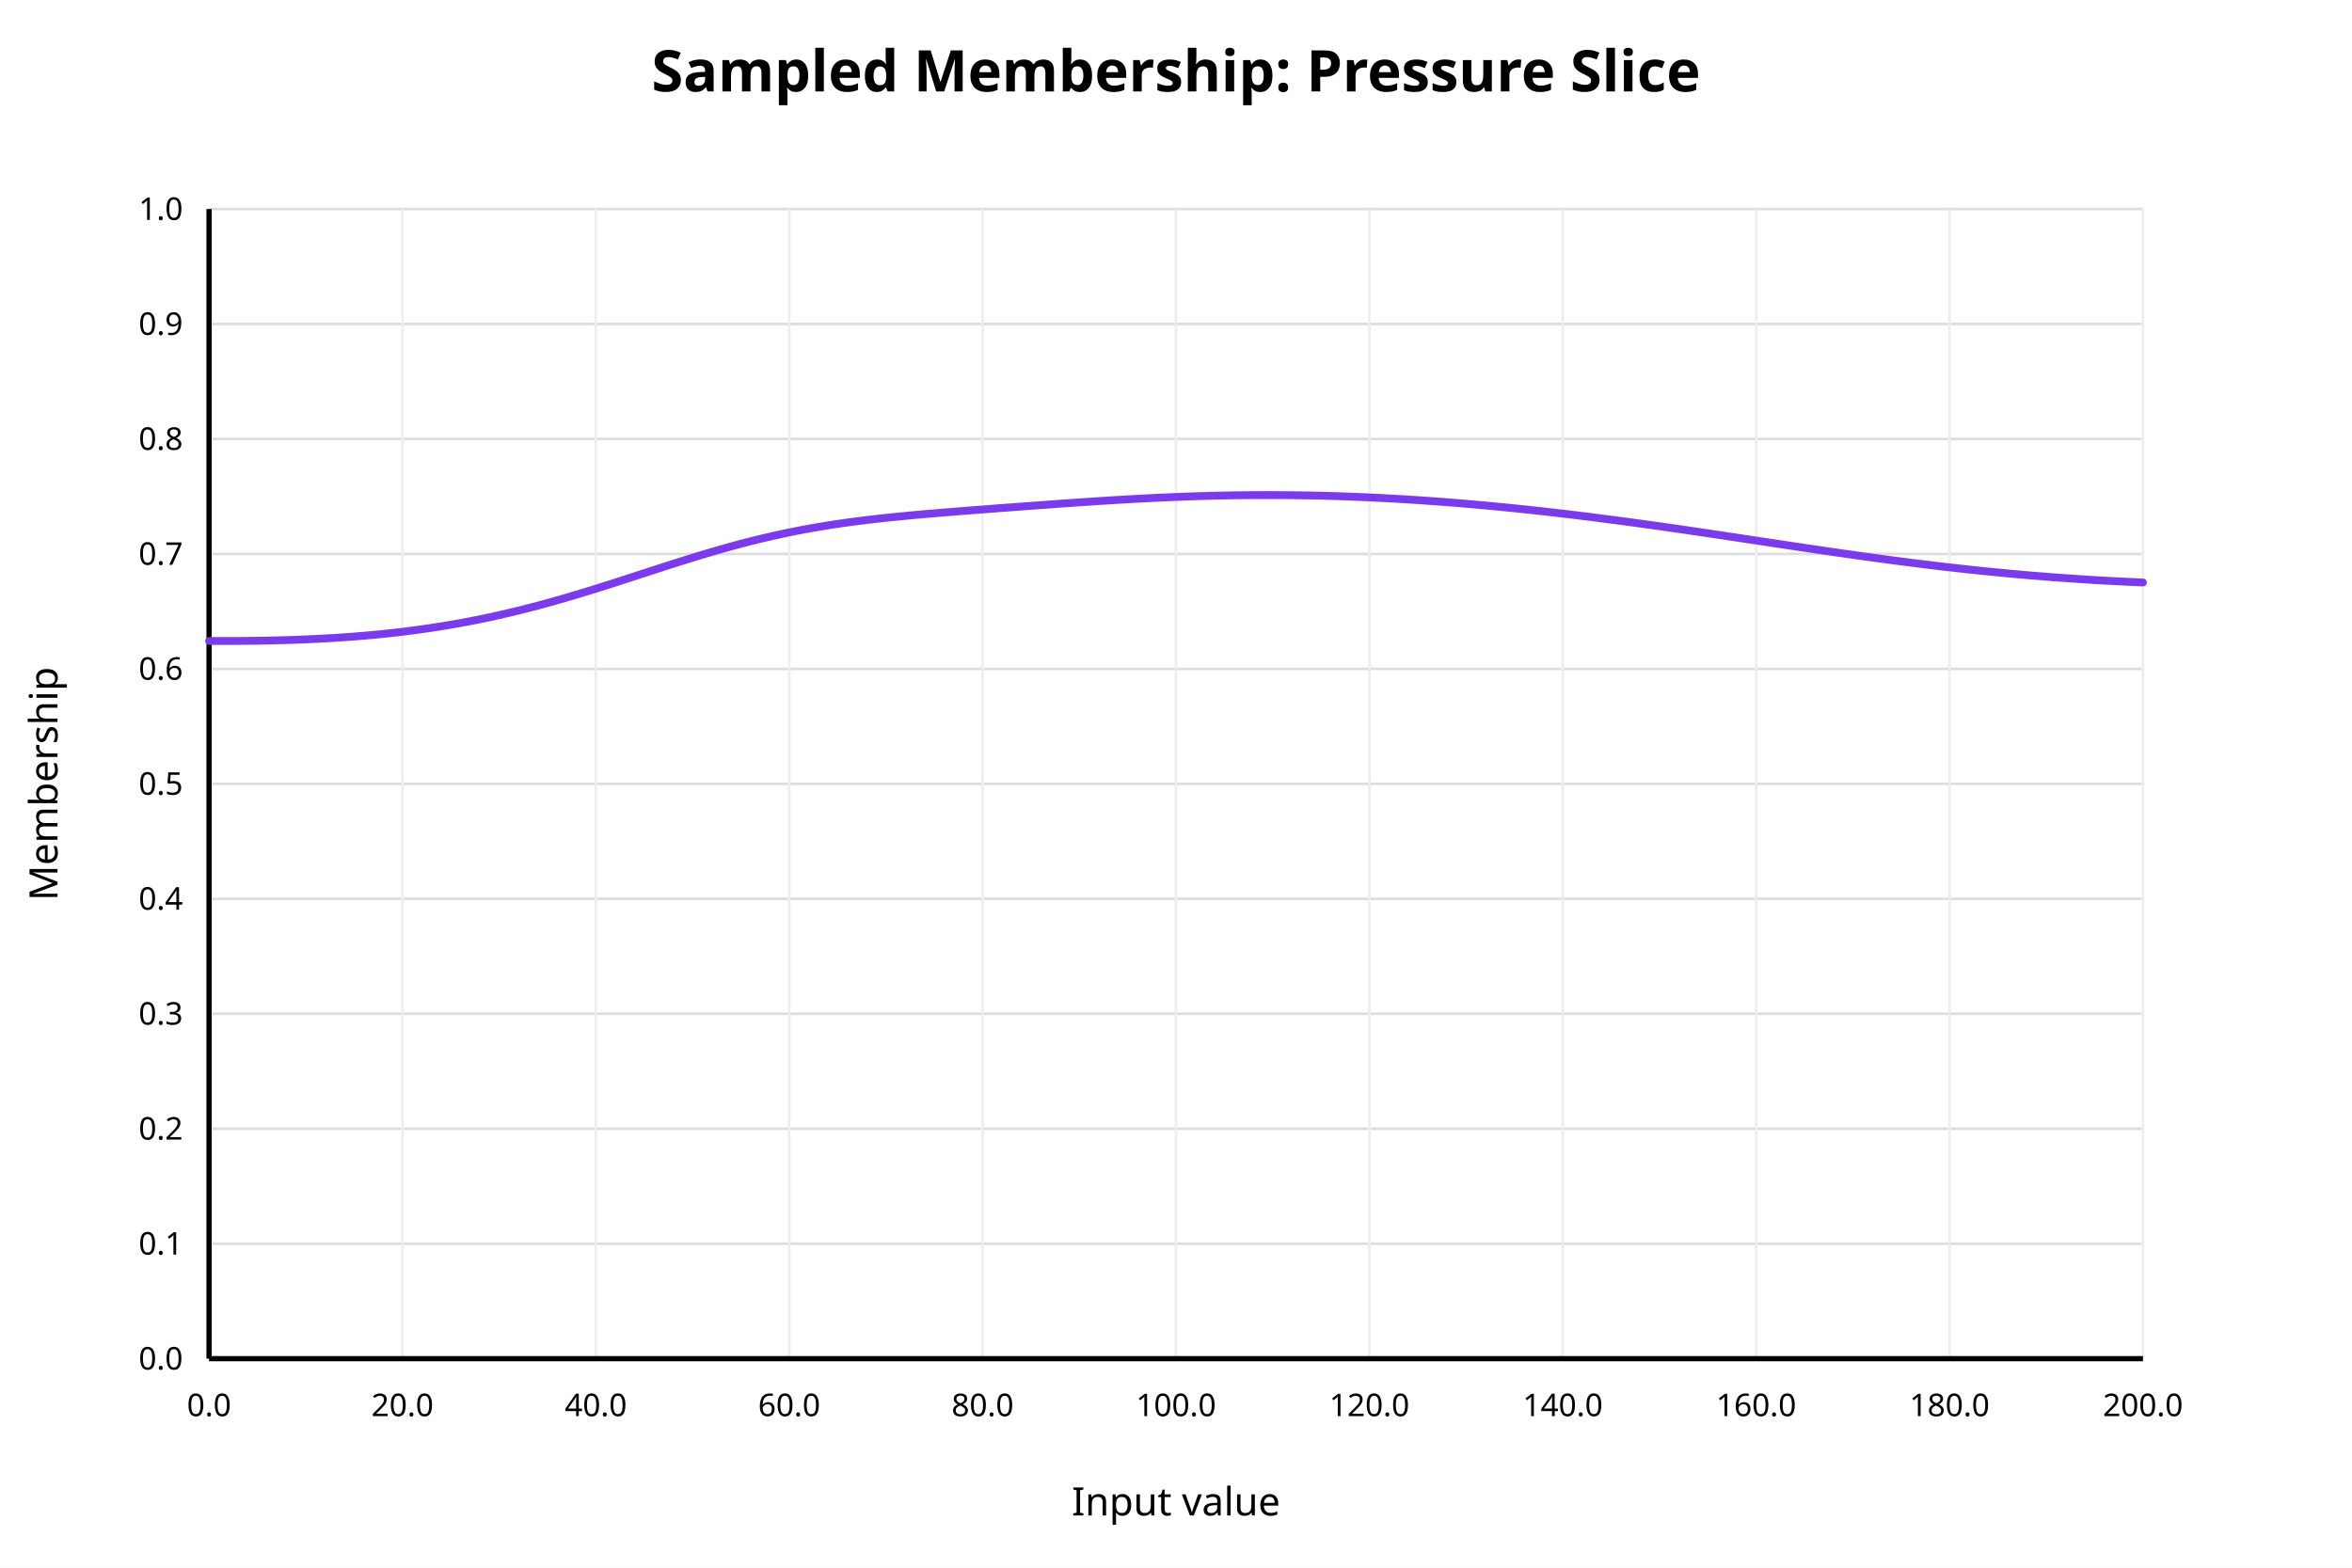
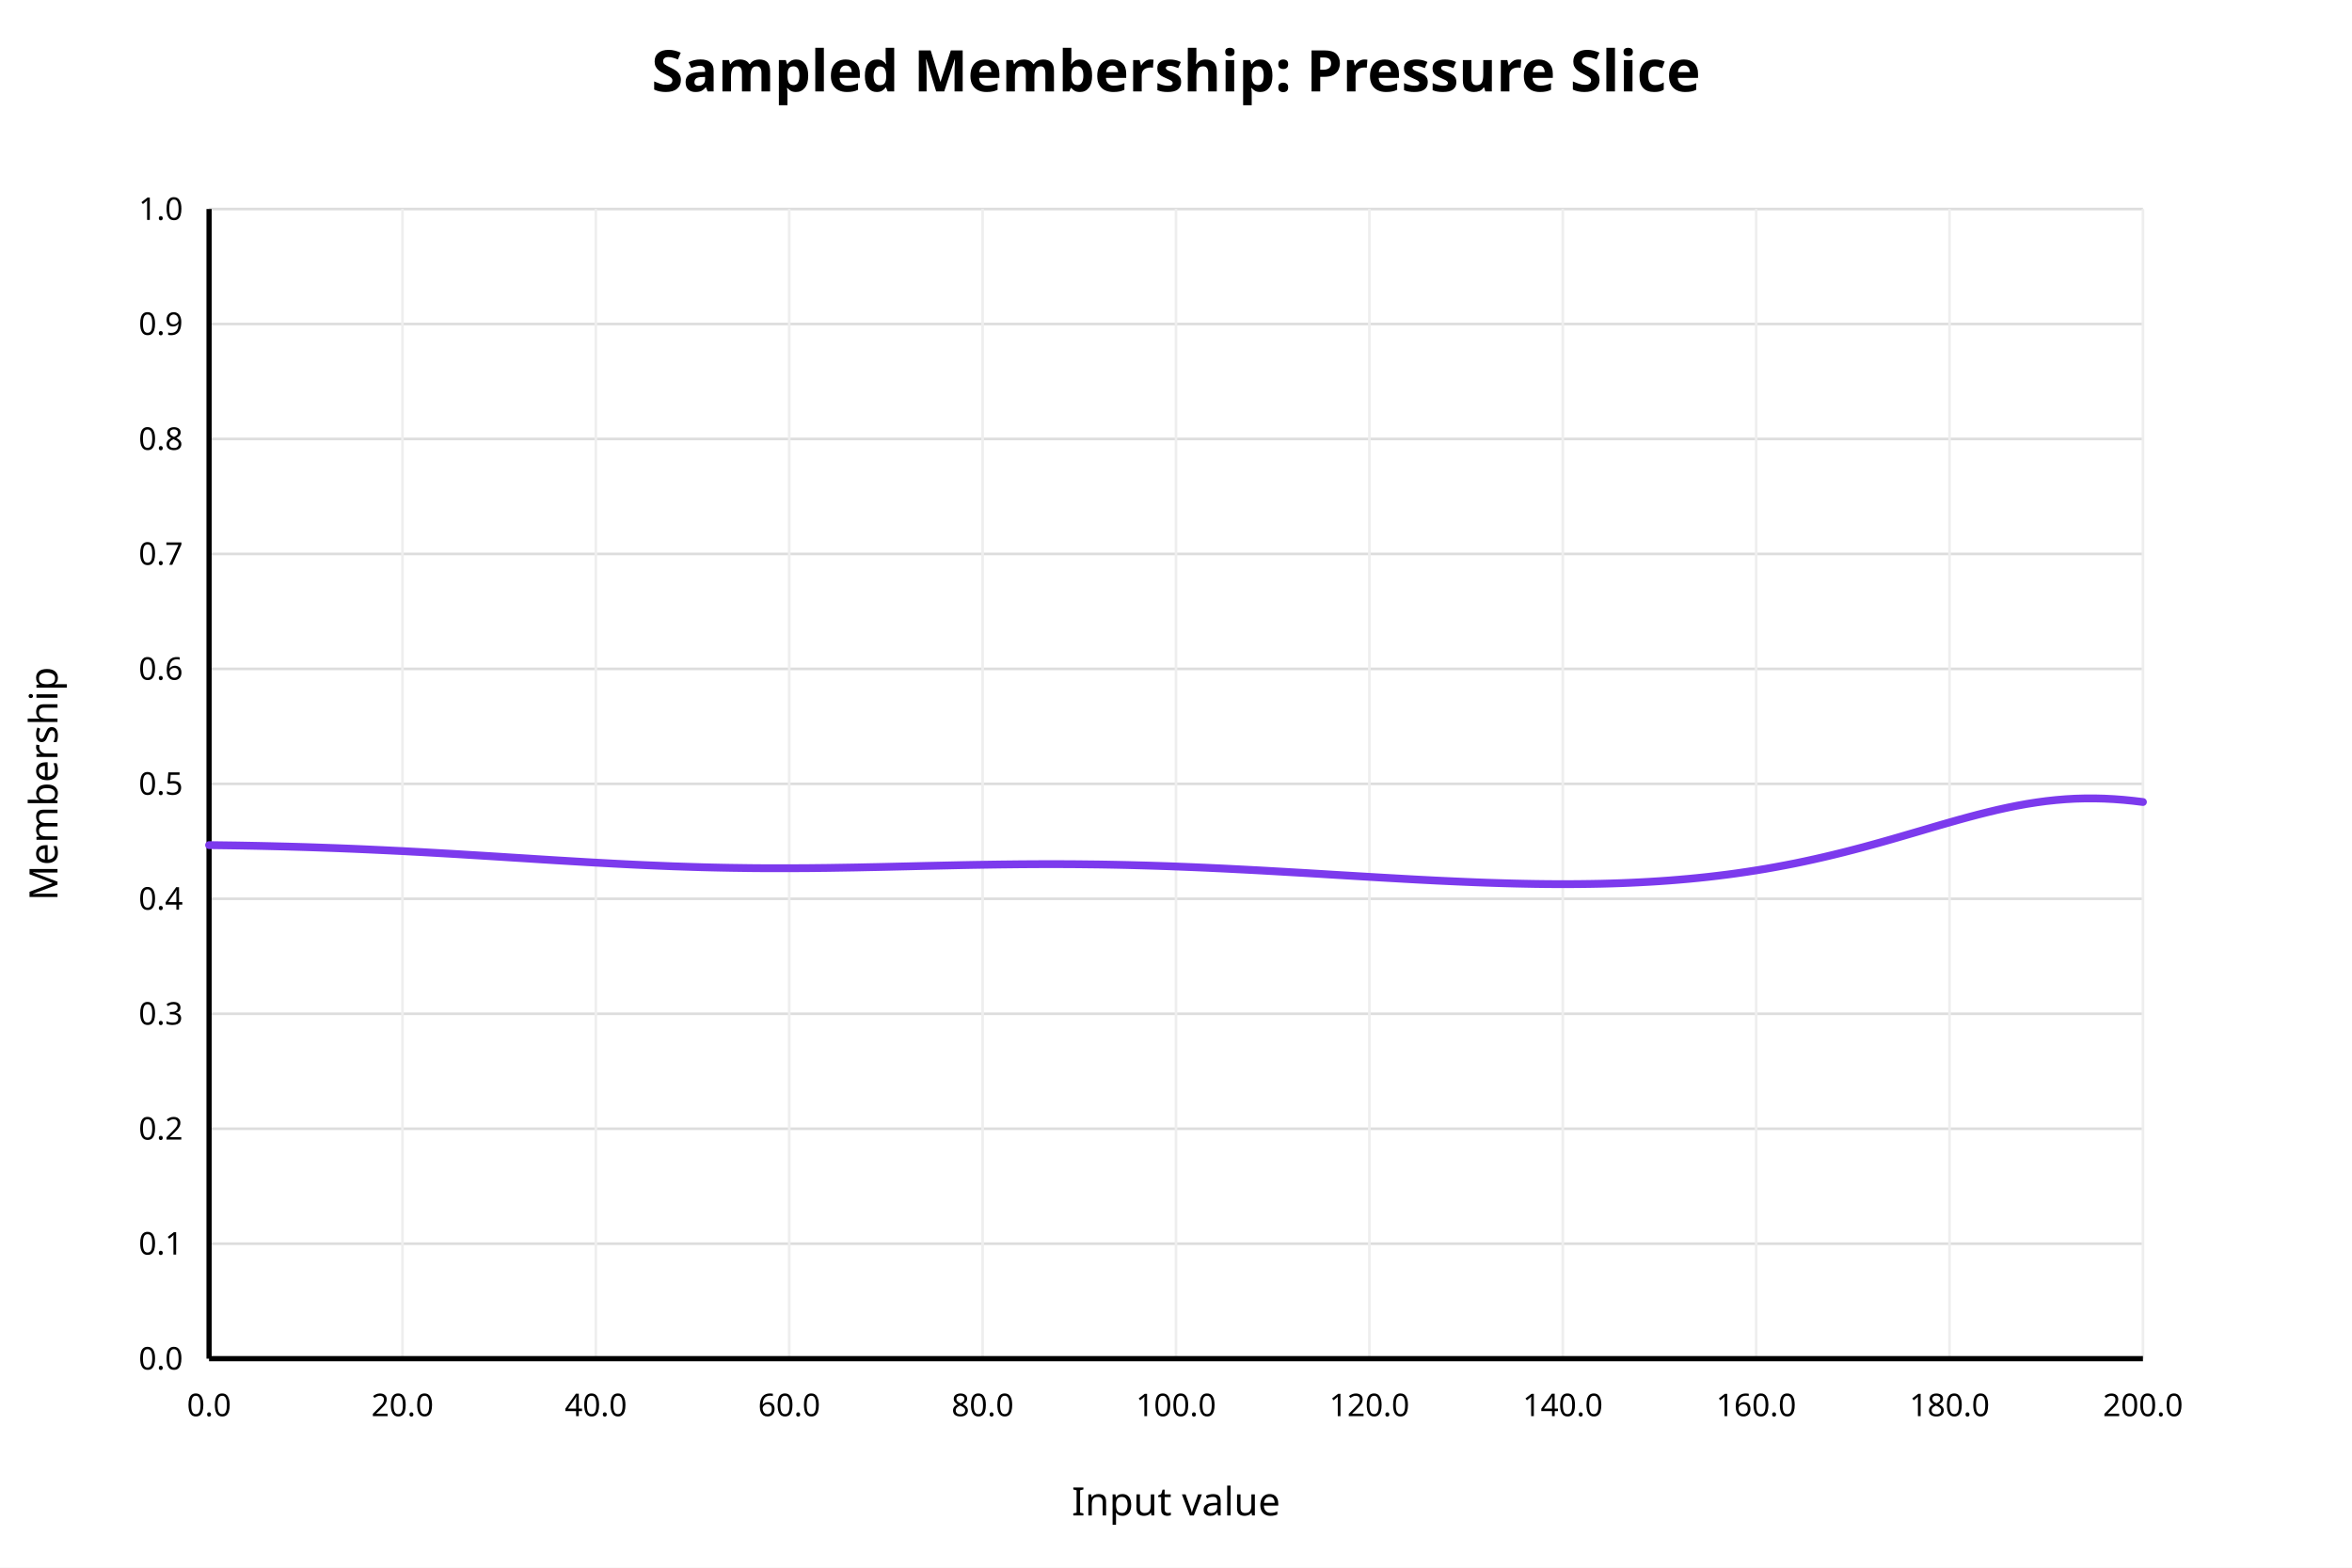
<svg xmlns="http://www.w3.org/2000/svg" width="900" height="600" viewBox="0 0 900 600">
  <rect x="0" y="0" width="900" height="600" fill="white" />
  <text x="450" y="35" text-anchor="middle" font-family="sans-serif" font-size="22" font-weight="bold" fill="black">Sampled Membership: Pressure Slice</text>
  <line x1="80" y1="520.00" x2="820" y2="520.00" stroke="#dddddd" stroke-width="1" />
  <text x="70" y="520.00" text-anchor="end" dominant-baseline="middle" font-family="sans-serif" font-size="12" fill="black">0.0</text>
  <line x1="80" y1="476.00" x2="820" y2="476.00" stroke="#dddddd" stroke-width="1" />
  <text x="70" y="476.00" text-anchor="end" dominant-baseline="middle" font-family="sans-serif" font-size="12" fill="black">0.1</text>
  <line x1="80" y1="432.00" x2="820" y2="432.00" stroke="#dddddd" stroke-width="1" />
  <text x="70" y="432.00" text-anchor="end" dominant-baseline="middle" font-family="sans-serif" font-size="12" fill="black">0.2</text>
  <line x1="80" y1="388.00" x2="820" y2="388.00" stroke="#dddddd" stroke-width="1" />
  <text x="70" y="388.00" text-anchor="end" dominant-baseline="middle" font-family="sans-serif" font-size="12" fill="black">0.3</text>
  <line x1="80" y1="344.00" x2="820" y2="344.00" stroke="#dddddd" stroke-width="1" />
  <text x="70" y="344.00" text-anchor="end" dominant-baseline="middle" font-family="sans-serif" font-size="12" fill="black">0.4</text>
  <line x1="80" y1="300.00" x2="820" y2="300.00" stroke="#dddddd" stroke-width="1" />
  <text x="70" y="300.00" text-anchor="end" dominant-baseline="middle" font-family="sans-serif" font-size="12" fill="black">0.5</text>
  <line x1="80" y1="256.00" x2="820" y2="256.00" stroke="#dddddd" stroke-width="1" />
  <text x="70" y="256.00" text-anchor="end" dominant-baseline="middle" font-family="sans-serif" font-size="12" fill="black">0.6</text>
  <line x1="80" y1="212.00" x2="820" y2="212.00" stroke="#dddddd" stroke-width="1" />
  <text x="70" y="212.00" text-anchor="end" dominant-baseline="middle" font-family="sans-serif" font-size="12" fill="black">0.7</text>
  <line x1="80" y1="168.00" x2="820" y2="168.00" stroke="#dddddd" stroke-width="1" />
  <text x="70" y="168.00" text-anchor="end" dominant-baseline="middle" font-family="sans-serif" font-size="12" fill="black">0.8</text>
  <line x1="80" y1="124.00" x2="820" y2="124.00" stroke="#dddddd" stroke-width="1" />
  <text x="70" y="124.00" text-anchor="end" dominant-baseline="middle" font-family="sans-serif" font-size="12" fill="black">0.9</text>
  <line x1="80" y1="80.00" x2="820" y2="80.00" stroke="#dddddd" stroke-width="1" />
  <text x="70" y="80.00" text-anchor="end" dominant-baseline="middle" font-family="sans-serif" font-size="12" fill="black">1.0</text>
  <line x1="80.00" y1="80" x2="80.00" y2="520" stroke="#eeeeee" stroke-width="1" />
  <text x="80.00" y="542" text-anchor="middle" font-family="sans-serif" font-size="12" fill="black">0.0</text>
  <line x1="154.00" y1="80" x2="154.00" y2="520" stroke="#eeeeee" stroke-width="1" />
  <text x="154.00" y="542" text-anchor="middle" font-family="sans-serif" font-size="12" fill="black">20.0</text>
  <line x1="228.00" y1="80" x2="228.00" y2="520" stroke="#eeeeee" stroke-width="1" />
  <text x="228.00" y="542" text-anchor="middle" font-family="sans-serif" font-size="12" fill="black">40.0</text>
  <line x1="302.00" y1="80" x2="302.00" y2="520" stroke="#eeeeee" stroke-width="1" />
  <text x="302.00" y="542" text-anchor="middle" font-family="sans-serif" font-size="12" fill="black">60.0</text>
  <line x1="376.00" y1="80" x2="376.00" y2="520" stroke="#eeeeee" stroke-width="1" />
  <text x="376.00" y="542" text-anchor="middle" font-family="sans-serif" font-size="12" fill="black">80.0</text>
  <line x1="450.00" y1="80" x2="450.00" y2="520" stroke="#eeeeee" stroke-width="1" />
  <text x="450.00" y="542" text-anchor="middle" font-family="sans-serif" font-size="12" fill="black">100.0</text>
  <line x1="524.00" y1="80" x2="524.00" y2="520" stroke="#eeeeee" stroke-width="1" />
  <text x="524.00" y="542" text-anchor="middle" font-family="sans-serif" font-size="12" fill="black">120.0</text>
  <line x1="598.00" y1="80" x2="598.00" y2="520" stroke="#eeeeee" stroke-width="1" />
  <text x="598.00" y="542" text-anchor="middle" font-family="sans-serif" font-size="12" fill="black">140.0</text>
  <line x1="672.00" y1="80" x2="672.00" y2="520" stroke="#eeeeee" stroke-width="1" />
  <text x="672.00" y="542" text-anchor="middle" font-family="sans-serif" font-size="12" fill="black">160.0</text>
  <line x1="746.00" y1="80" x2="746.00" y2="520" stroke="#eeeeee" stroke-width="1" />
  <text x="746.00" y="542" text-anchor="middle" font-family="sans-serif" font-size="12" fill="black">180.0</text>
  <line x1="820.00" y1="80" x2="820.00" y2="520" stroke="#eeeeee" stroke-width="1" />
  <text x="820.00" y="542" text-anchor="middle" font-family="sans-serif" font-size="12" fill="black">200.0</text>
  <line x1="80" y1="520" x2="820" y2="520" stroke="black" stroke-width="2" />
  <line x1="80" y1="80" x2="80" y2="520" stroke="black" stroke-width="2" />
  <text x="450" y="580" text-anchor="middle" font-family="sans-serif" font-size="15" fill="black">Input value</text>
  <text x="22" y="300" text-anchor="middle" font-family="sans-serif" font-size="15" fill="black" transform="rotate(-90 22 300)">Membership</text>
-   <polyline fill="none" stroke="#7c3aed" stroke-width="3" stroke-linejoin="round" stroke-linecap="round" points="80.00,245.31 83.70,245.32 87.40,245.32 91.10,245.31 94.80,245.28 98.50,245.23 102.20,245.16 105.90,245.08 109.60,244.98 113.30,244.86 117.00,244.71 120.70,244.54 124.40,244.35 128.10,244.13 131.80,243.89 135.50,243.62 139.20,243.32 142.90,242.99 146.60,242.62 150.30,242.23 154.00,241.80 157.70,241.33 161.40,240.83 165.10,240.29 168.80,239.72 172.50,239.10 176.20,238.45 179.90,237.75 183.60,237.02 187.30,236.25 191.00,235.43 194.70,234.58 198.40,233.69 202.10,232.75 205.80,231.79 209.50,230.78 213.20,229.75 216.90,228.68 220.60,227.58 224.30,226.46 228.00,225.31 231.70,224.15 235.40,222.97 239.10,221.77 242.80,220.57 246.50,219.37 250.20,218.17 253.90,216.97 257.60,215.78 261.30,214.61 265.00,213.46 268.70,212.33 272.40,211.23 276.10,210.16 279.80,209.12 283.50,208.12 287.20,207.16 290.90,206.25 294.60,205.38 298.30,204.55 302.00,203.77 305.70,203.03 309.40,202.34 313.10,201.69 316.80,201.08 320.50,200.51 324.20,199.98 327.90,199.49 331.60,199.03 335.30,198.60 339.00,198.19 342.70,197.81 346.40,197.45 350.10,197.10 353.80,196.77 357.50,196.46 361.20,196.15 364.90,195.85 368.60,195.56 372.30,195.27 376.00,194.99 379.70,194.70 383.40,194.42 387.10,194.15 390.80,193.87 394.50,193.60 398.20,193.33 401.90,193.06 405.60,192.79 409.30,192.53 413.00,192.27 416.70,192.03 420.40,191.78 424.10,191.55 427.80,191.32 431.50,191.11 435.20,190.90 438.90,190.71 442.60,190.52 446.30,190.35 450.00,190.20 453.70,190.06 457.40,189.93 461.10,189.82 464.80,189.72 468.50,189.64 472.20,189.57 475.90,189.53 479.60,189.49 483.30,189.48 487.00,189.48 490.70,189.49 494.40,189.53 498.10,189.58 501.80,189.64 505.50,189.72 509.20,189.82 512.90,189.94 516.60,190.07 520.30,190.21 524.00,190.38 527.70,190.55 531.40,190.75 535.10,190.95 538.80,191.17 542.50,191.41 546.20,191.66 549.90,191.93 553.60,192.21 557.30,192.50 561.00,192.81 564.70,193.13 568.40,193.46 572.10,193.81 575.80,194.17 579.50,194.54 583.20,194.93 586.90,195.32 590.60,195.73 594.30,196.15 598.00,196.58 601.70,197.02 605.40,197.47 609.10,197.93 612.80,198.41 616.50,198.89 620.20,199.38 623.90,199.87 627.60,200.38 631.30,200.89 635.00,201.41 638.70,201.94 642.40,202.47 646.10,203.01 649.80,203.56 653.50,204.10 657.20,204.66 660.90,205.21 664.60,205.77 668.30,206.32 672.00,206.88 675.70,207.44 679.40,208.00 683.10,208.56 686.80,209.11 690.50,209.67 694.20,210.21 697.90,210.76 701.60,211.30 705.30,211.83 709.00,212.36 712.70,212.88 716.40,213.39 720.10,213.90 723.80,214.39 727.50,214.88 731.20,215.35 734.90,215.82 738.60,216.27 742.30,216.72 746.00,217.15 749.70,217.56 753.40,217.97 757.10,218.36 760.80,218.74 764.50,219.10 768.20,219.46 771.90,219.79 775.60,220.12 779.30,220.43 783.00,220.72 786.70,221.01 790.40,221.27 794.10,221.53 797.80,221.77 801.50,222.00 805.20,222.21 808.90,222.41 812.60,222.60 816.30,222.77 820.00,222.94" />
+   <polyline fill="none" stroke="#7c3aed" stroke-width="3" stroke-linejoin="round" stroke-linecap="round" points="80.00,323.45 83.70,323.50 87.40,323.55 91.10,323.60 94.80,323.67 98.50,323.74 102.20,323.82 105.90,323.91 109.60,324.00 113.30,324.10 117.00,324.21 120.70,324.33 124.40,324.46 128.10,324.59 131.80,324.73 135.50,324.88 139.20,325.04 142.90,325.21 146.60,325.38 150.30,325.56 154.00,325.74 157.70,325.94 161.40,326.13 165.10,326.34 168.80,326.55 172.50,326.76 176.20,326.98 179.90,327.21 183.60,327.43 187.30,327.66 191.00,327.89 194.70,328.13 198.40,328.36 202.10,328.59 205.80,328.83 209.50,329.06 213.20,329.29 216.90,329.51 220.60,329.73 224.30,329.95 228.00,330.16 231.70,330.36 235.40,330.56 239.10,330.75 242.80,330.93 246.50,331.10 250.20,331.26 253.90,331.41 257.60,331.56 261.30,331.68 265.00,331.80 268.70,331.91 272.40,332.00 276.10,332.08 279.80,332.15 283.50,332.20 287.20,332.25 290.90,332.28 294.60,332.29 298.30,332.30 302.00,332.30 305.70,332.28 309.40,332.26 313.10,332.22 316.80,332.18 320.50,332.12 324.20,332.06 327.90,332.00 331.60,331.92 335.30,331.85 339.00,331.77 342.70,331.68 346.40,331.60 350.10,331.51 353.80,331.42 357.50,331.34 361.20,331.26 364.90,331.18 368.60,331.10 372.30,331.03 376.00,330.97 379.70,330.91 383.40,330.86 387.10,330.82 390.80,330.78 394.50,330.76 398.20,330.74 401.90,330.73 405.60,330.74 409.30,330.75 413.00,330.78 416.70,330.82 420.40,330.86 424.10,330.92 427.80,330.99 431.50,331.07 435.20,331.17 438.90,331.27 442.60,331.38 446.30,331.50 450.00,331.64 453.70,331.78 457.40,331.93 461.10,332.09 464.80,332.26 468.50,332.43 472.20,332.62 475.90,332.81 479.60,333.00 483.30,333.20 487.00,333.41 490.70,333.62 494.40,333.84 498.10,334.05 501.80,334.27 505.50,334.49 509.20,334.72 512.90,334.94 516.60,335.16 520.30,335.38 524.00,335.60 527.70,335.82 531.40,336.03 535.10,336.24 538.80,336.45 542.50,336.65 546.20,336.84 549.90,337.03 553.60,337.20 557.30,337.37 561.00,337.53 564.70,337.68 568.40,337.82 572.10,337.94 575.80,338.05 579.50,338.15 583.20,338.23 586.90,338.30 590.60,338.35 594.30,338.38 598.00,338.39 601.70,338.38 605.40,338.35 609.10,338.30 612.80,338.23 616.50,338.13 620.20,338.01 623.90,337.86 627.60,337.68 631.30,337.48 635.00,337.25 638.70,336.99 642.40,336.69 646.10,336.37 649.80,336.01 653.50,335.62 657.20,335.19 660.90,334.73 664.60,334.23 668.30,333.69 672.00,333.12 675.70,332.51 679.40,331.85 683.10,331.16 686.80,330.44 690.50,329.67 694.20,328.86 697.90,328.02 701.60,327.14 705.30,326.23 709.00,325.28 712.70,324.31 716.40,323.30 720.10,322.27 723.80,321.22 727.50,320.15 731.20,319.07 734.90,317.99 738.60,316.90 742.30,315.82 746.00,314.76 749.70,313.71 753.40,312.70 757.10,311.72 760.80,310.79 764.50,309.91 768.20,309.10 771.90,308.35 775.60,307.68 779.30,307.10 783.00,306.60 786.70,306.20 790.40,305.89 794.10,305.68 797.80,305.58 801.50,305.57 805.20,305.66 808.90,305.85 812.60,306.13 816.30,306.50 820.00,306.95" />
</svg>
